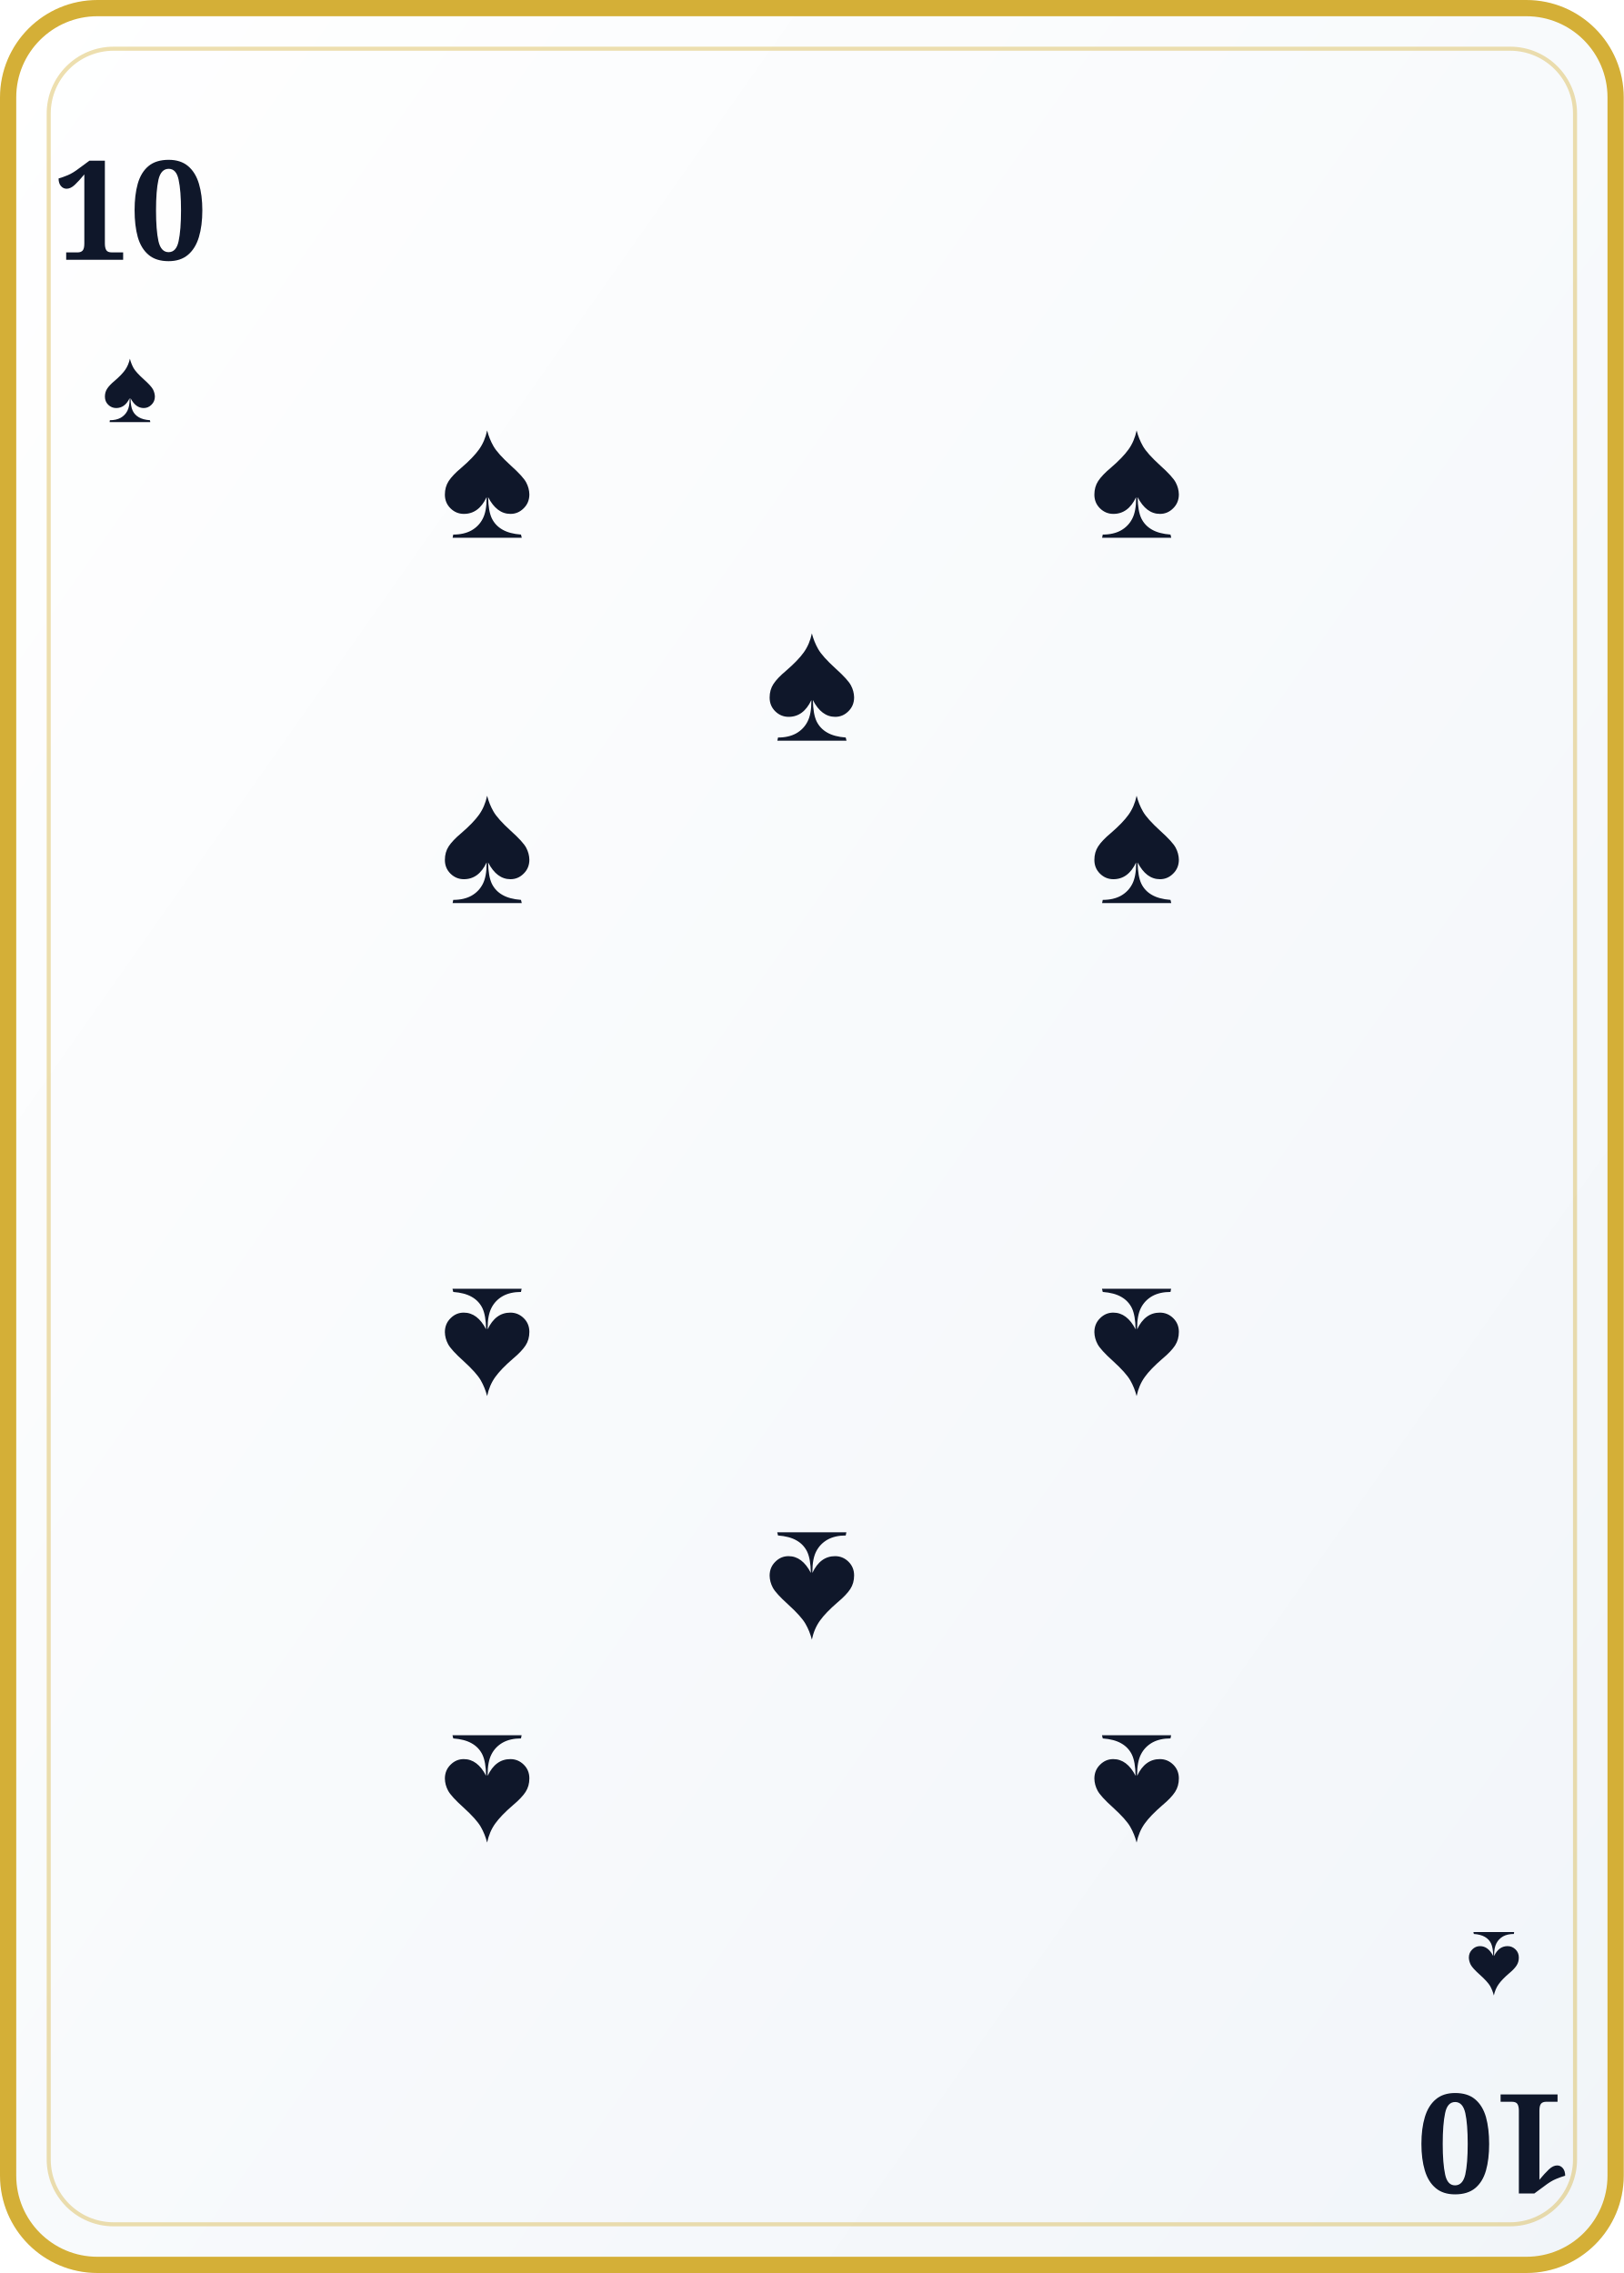
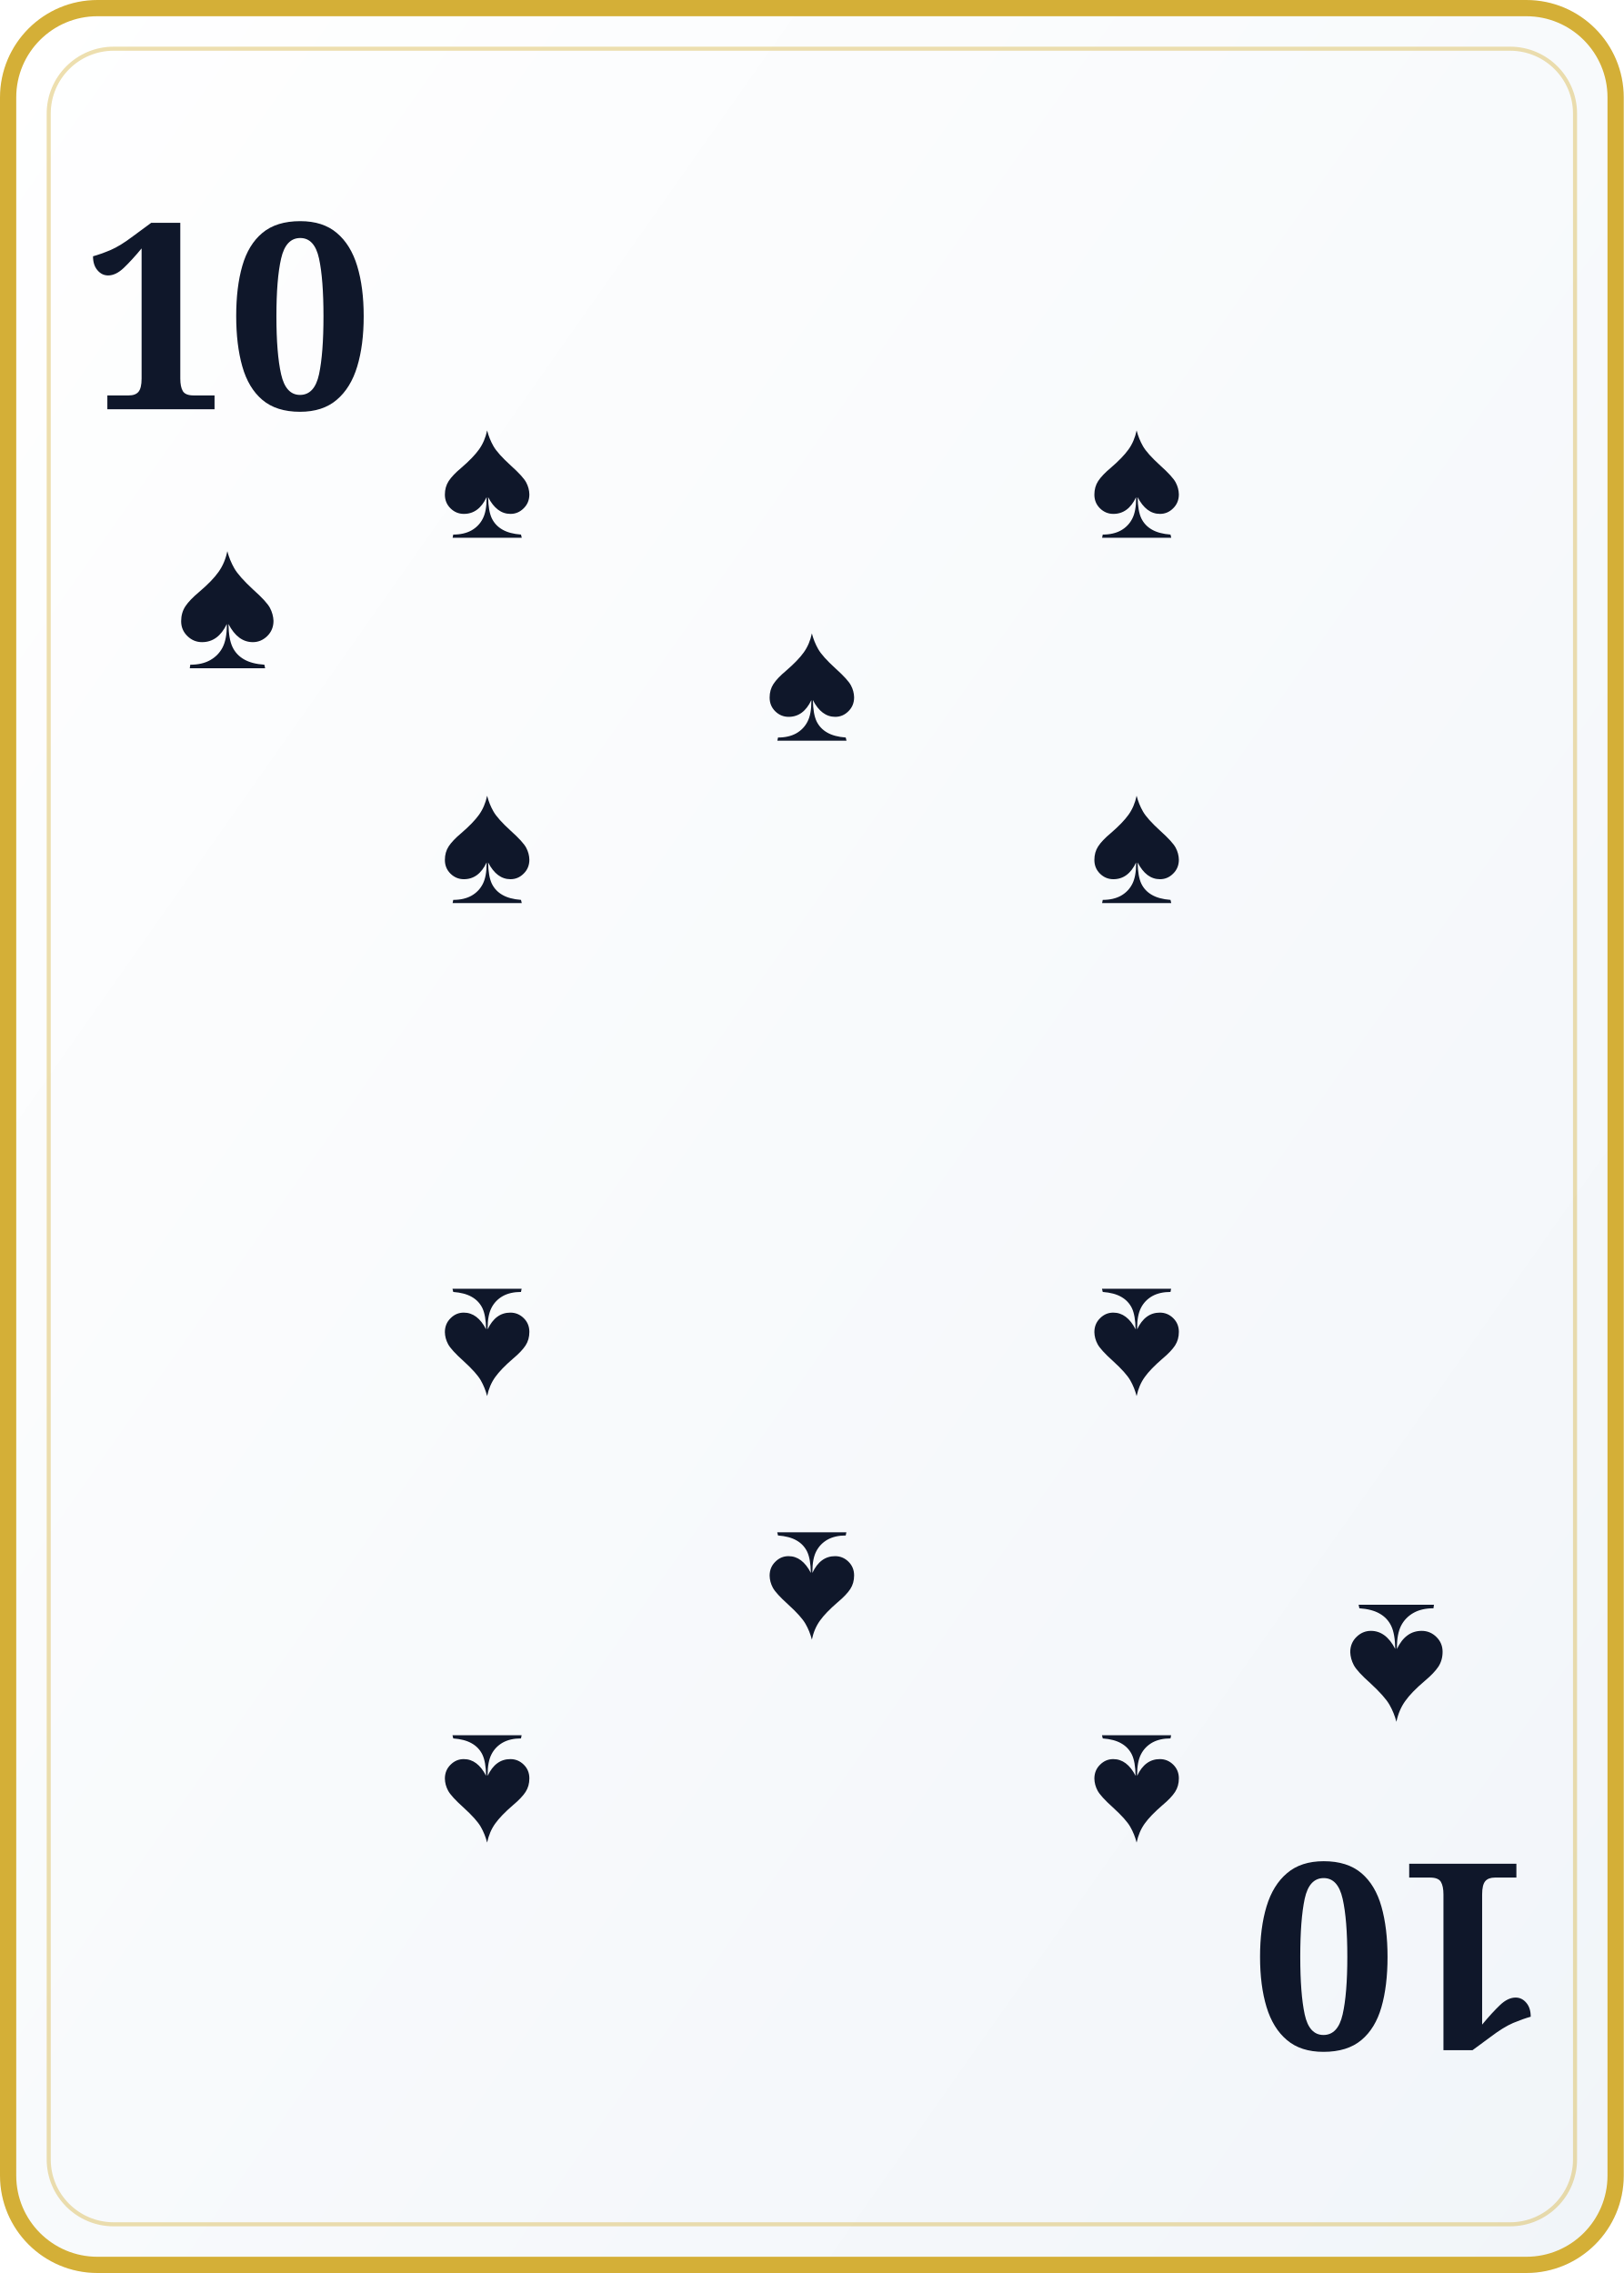
<svg xmlns="http://www.w3.org/2000/svg" viewBox="0 0 200 280" width="200" height="280">
  <defs>
    <linearGradient id="cardBg" x1="0%" y1="0%" x2="100%" y2="100%">
      <stop offset="0%" style="stop-color:#ffffff" />
      <stop offset="100%" style="stop-color:#f1f5f9" />
    </linearGradient>
  </defs>
  <rect width="200" height="280" rx="12" fill="url(#cardBg)" />
  <rect x="1" y="1" width="198" height="278" rx="11" fill="none" stroke="#d4af37" stroke-width="2" />
  <rect x="6" y="6" width="188" height="268" rx="8" fill="none" stroke="#d4af37" stroke-width="0.5" opacity="0.4" />
-   <text x="16" y="32" font-family="Georgia,serif" font-size="17" font-weight="900" fill="#0f172a" text-anchor="middle">10</text>
-   <text x="16" y="52" font-family="Arial,sans-serif" font-size="13" fill="#0f172a" text-anchor="middle">♠</text>
-   <text x="184" y="258" font-family="Georgia,serif" font-size="17" font-weight="900" fill="#0f172a" text-anchor="middle" transform="rotate(180,184,258)">10</text>
-   <text x="184" y="238" font-family="Arial,sans-serif" font-size="13" fill="#0f172a" text-anchor="middle" transform="rotate(180,184,238)">♠</text>
+   <text x="28" y="38" font-family="Georgia,serif" font-size="32" font-weight="900" fill="#0f172a" text-anchor="middle" dominant-baseline="central">10</text>
+   <text x="28" y="74" font-family="Arial,sans-serif" font-size="24" fill="#0f172a" text-anchor="middle" dominant-baseline="central">♠</text>
+   <text x="172" y="242" font-family="Georgia,serif" font-size="32" font-weight="900" fill="#0f172a" text-anchor="middle" dominant-baseline="central" transform="rotate(180,172,242)">10</text>
+   <text x="172" y="206" font-family="Arial,sans-serif" font-size="24" fill="#0f172a" text-anchor="middle" dominant-baseline="central" transform="rotate(180,172,206)">♠</text>
  <text x="60" y="60" font-family="Arial,sans-serif" font-size="22" fill="#0f172a" text-anchor="middle" dominant-baseline="middle">♠</text>
  <text x="140" y="60" font-family="Arial,sans-serif" font-size="22" fill="#0f172a" text-anchor="middle" dominant-baseline="middle">♠</text>
  <text x="60" y="105" font-family="Arial,sans-serif" font-size="22" fill="#0f172a" text-anchor="middle" dominant-baseline="middle">♠</text>
  <text x="140" y="105" font-family="Arial,sans-serif" font-size="22" fill="#0f172a" text-anchor="middle" dominant-baseline="middle">♠</text>
  <text x="100" y="85" font-family="Arial,sans-serif" font-size="22" fill="#0f172a" text-anchor="middle" dominant-baseline="middle">♠</text>
  <text x="60" y="165" font-family="Arial,sans-serif" font-size="22" fill="#0f172a" text-anchor="middle" dominant-baseline="middle" transform="rotate(180,60,165)">♠</text>
  <text x="140" y="165" font-family="Arial,sans-serif" font-size="22" fill="#0f172a" text-anchor="middle" dominant-baseline="middle" transform="rotate(180,140,165)">♠</text>
  <text x="100" y="195" font-family="Arial,sans-serif" font-size="22" fill="#0f172a" text-anchor="middle" dominant-baseline="middle" transform="rotate(180,100,195)">♠</text>
  <text x="60" y="220" font-family="Arial,sans-serif" font-size="22" fill="#0f172a" text-anchor="middle" dominant-baseline="middle" transform="rotate(180,60,220)">♠</text>
  <text x="140" y="220" font-family="Arial,sans-serif" font-size="22" fill="#0f172a" text-anchor="middle" dominant-baseline="middle" transform="rotate(180,140,220)">♠</text>
</svg>
